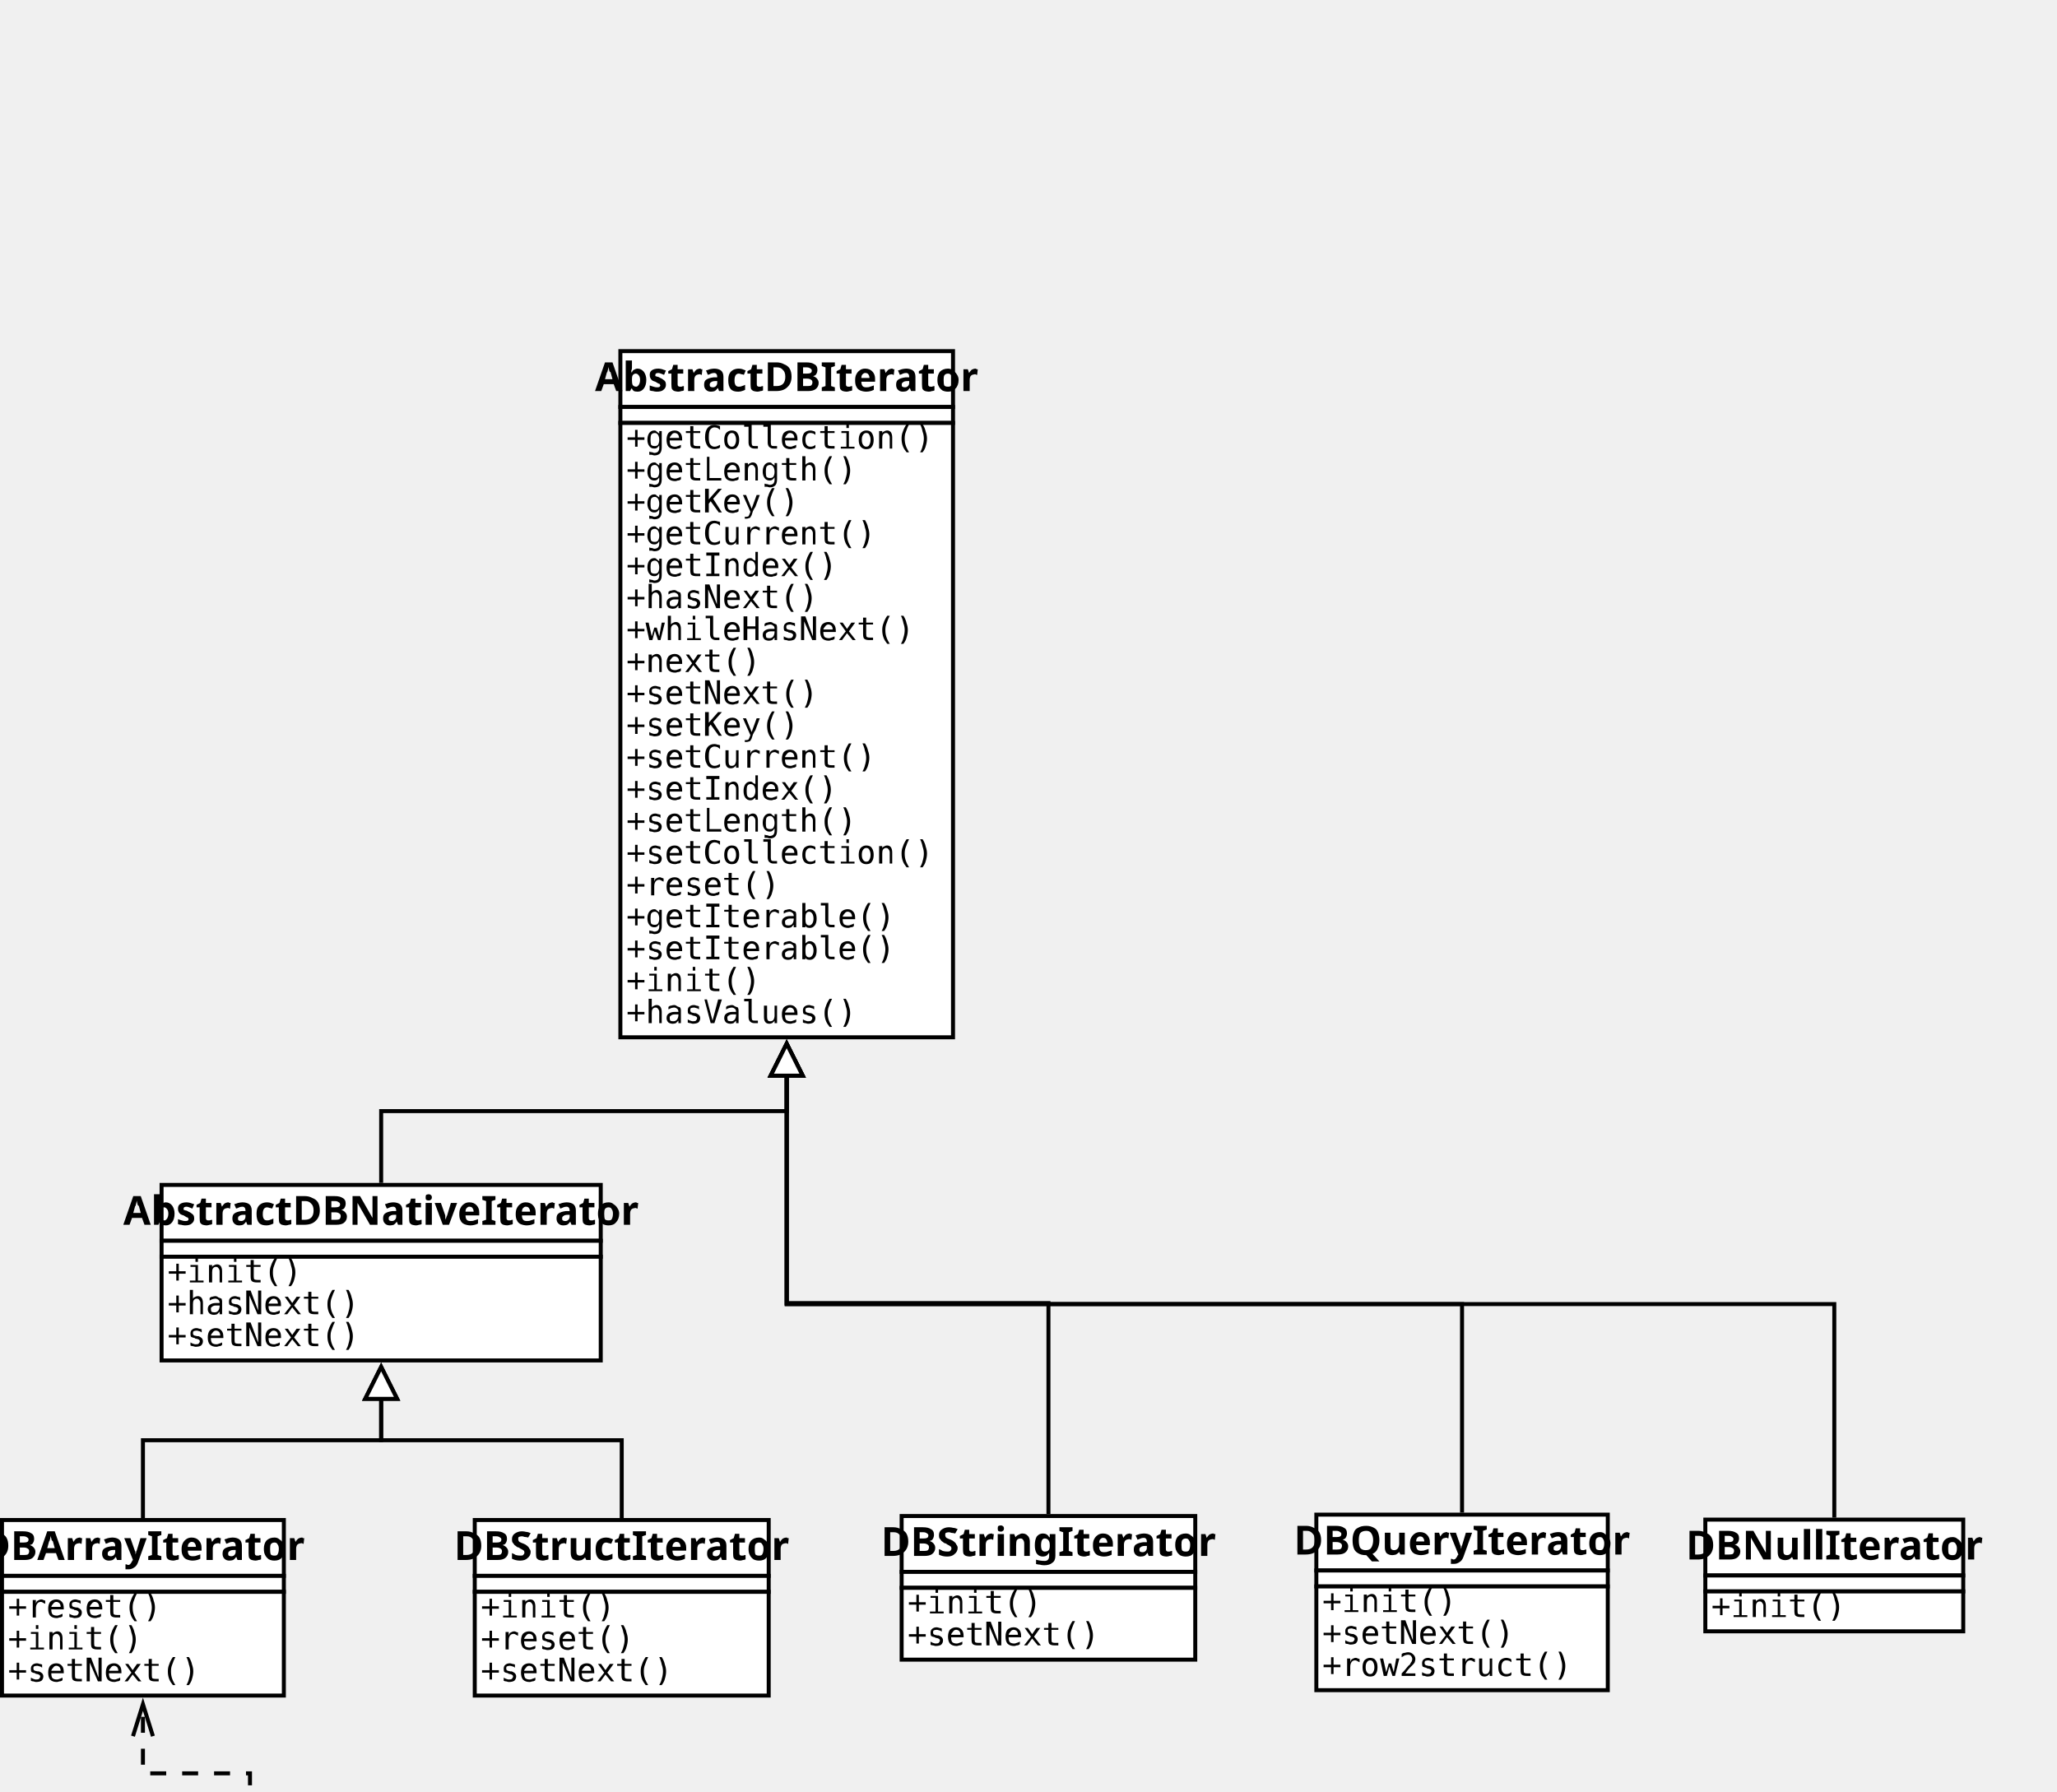
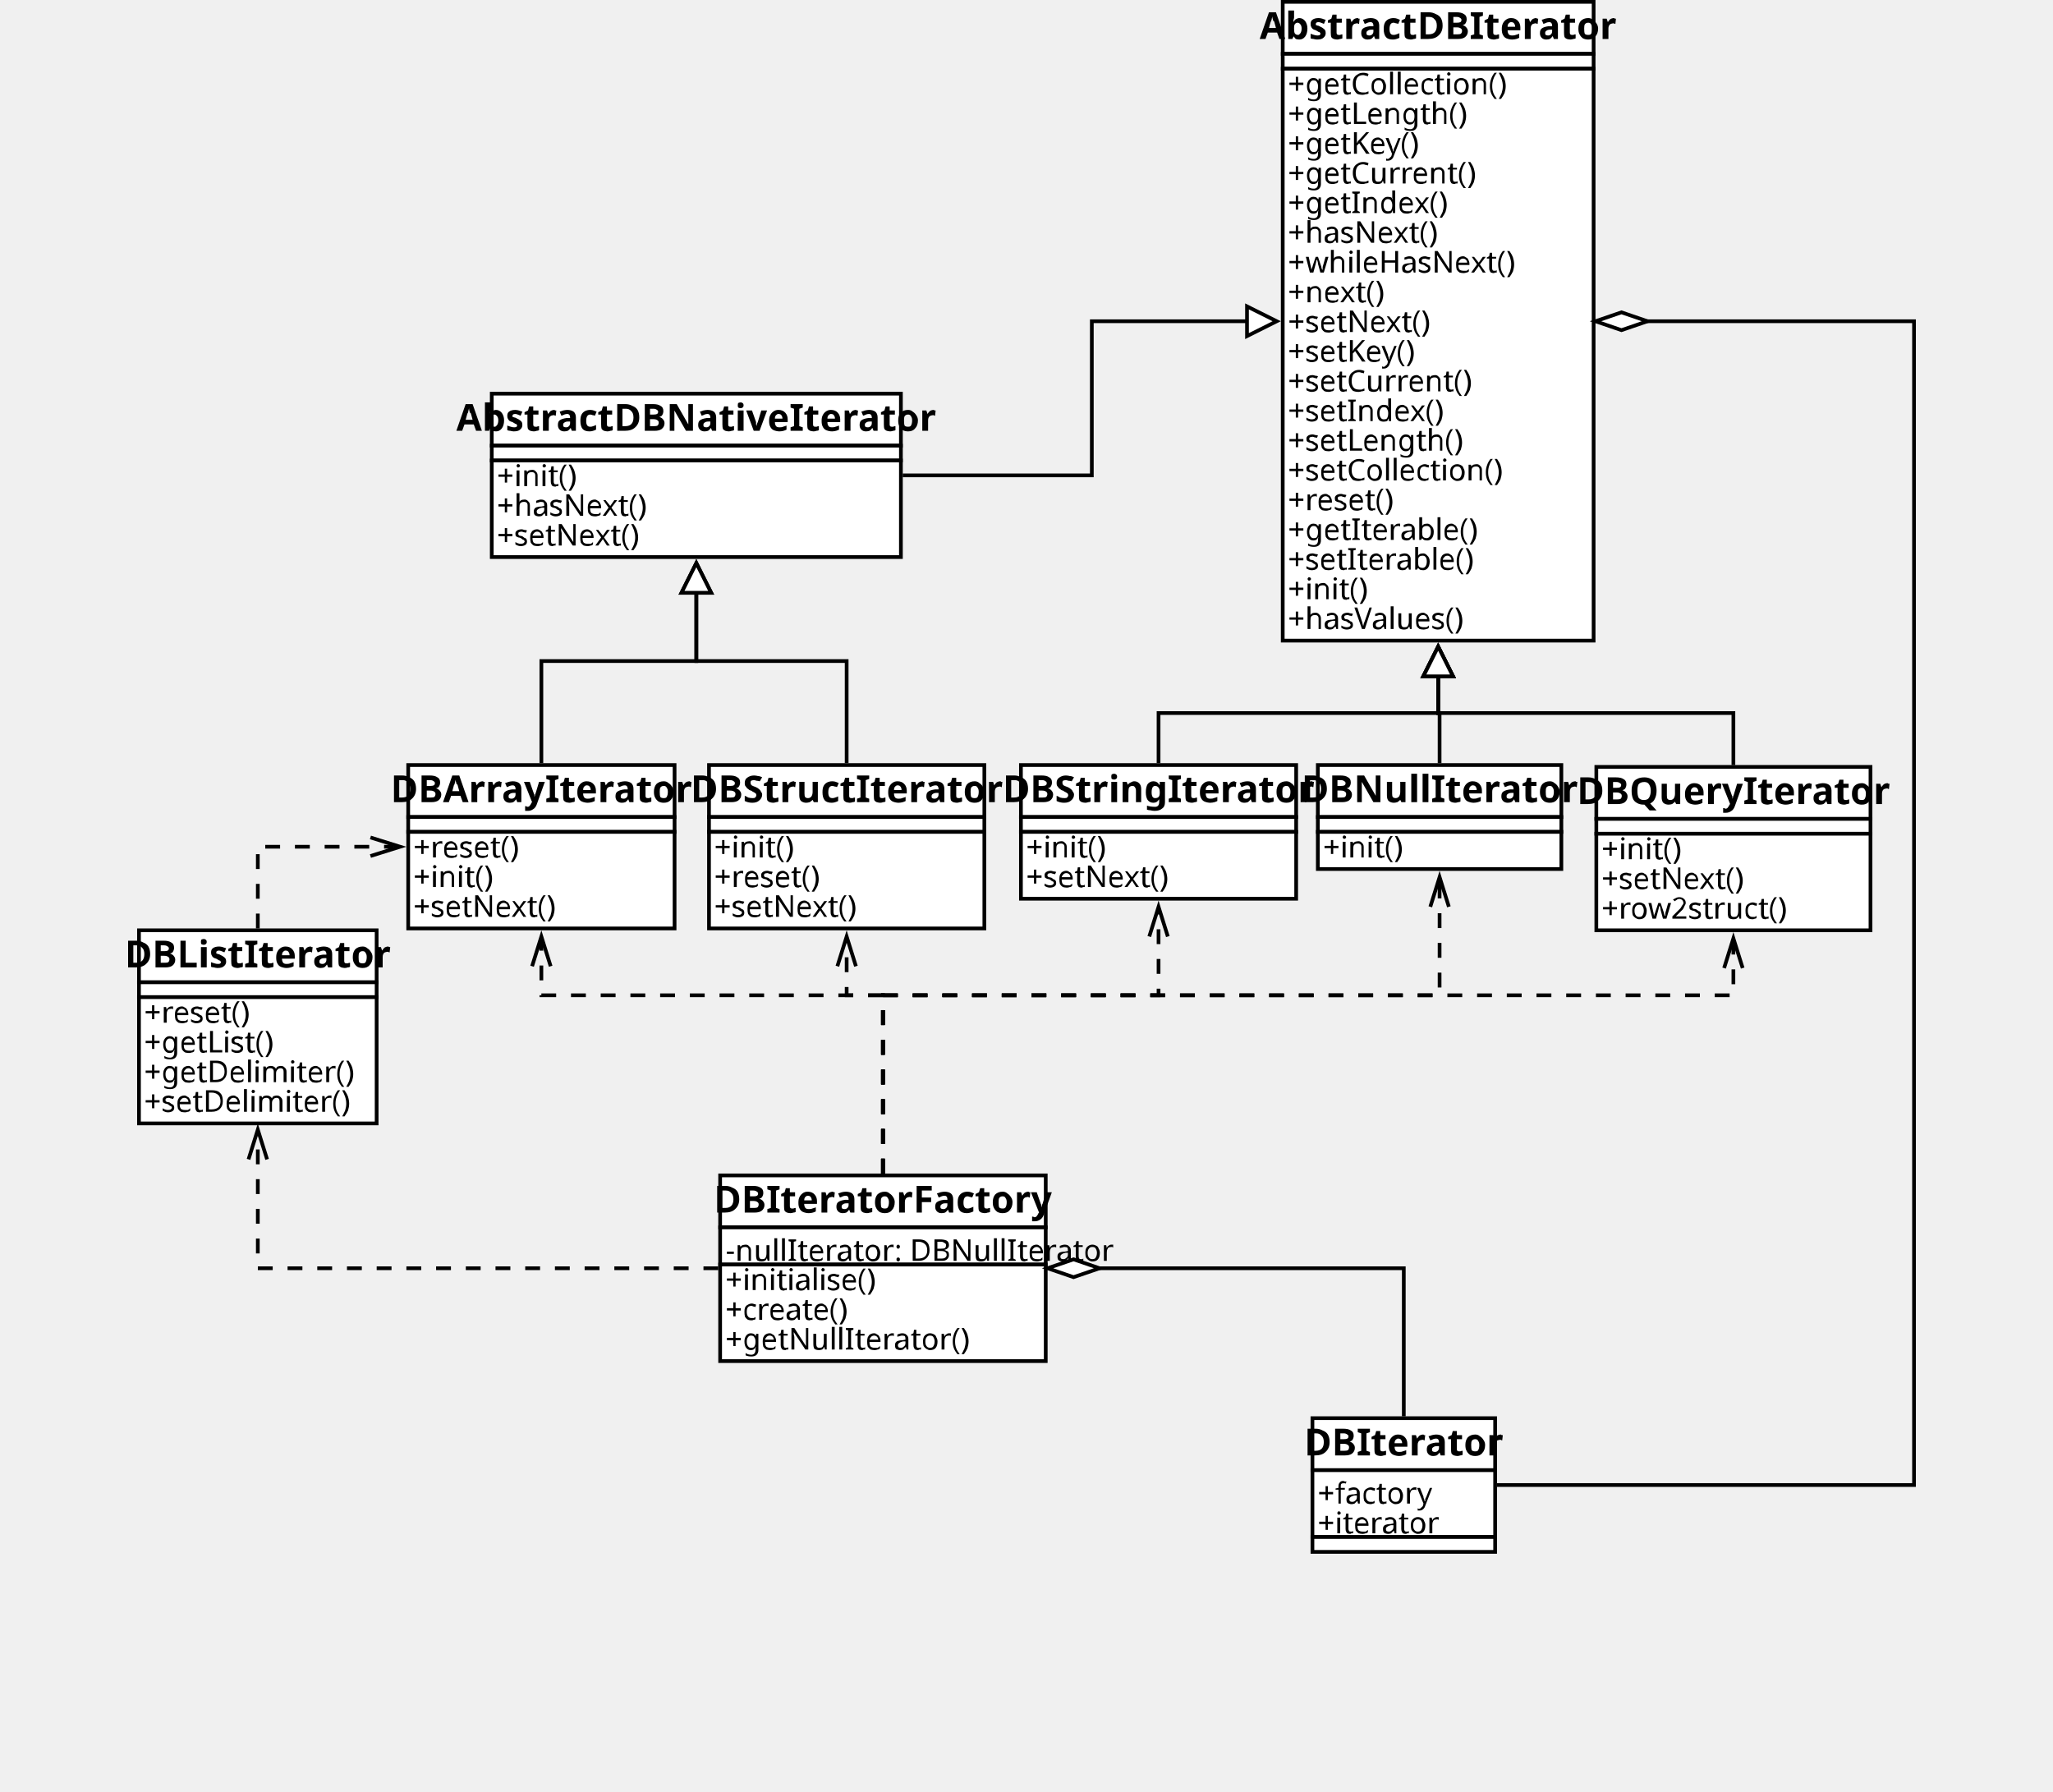
- <svg xmlns="http://www.w3.org/2000/svg" width="49.260cm" height="42.900cm" viewBox="2.300 -15.500 51.560 27.400">
-   <rect x="17.850" y="-15.450" width="8.338" height="1.400" fill="#FFFFFF" stroke="none" stroke-width="0" />
-   <rect x="17.850" y="-15.450" width="8.338" height="1.400" fill="none" stroke="#000000" stroke-width="0.100" />
-   <text x="22.019" y="-14.450" fill="#000000" text-anchor="middle" font-size="1.00" font-family="sans" font-style="normal" font-weight="700">
+ <svg xmlns="http://www.w3.org/2000/svg" width="47.950cm" height="41.837cm" viewBox="-0.050 6.400 47.900 48.237">
+   <polyline fill="none" stroke="#000000" stroke-width="0.100" points="15.009,22.362 15.009,24.200 10.836,24.200 10.836,26.950 " />
+   <polygon fill="#FFFFFF" stroke="none" stroke-width="0.100" points="15.409,22.362 15.009,21.562 14.609,22.362 " />
+   <polygon fill="none" stroke="#000000" stroke-width="0.100" points="15.409,22.362 15.009,21.562 14.609,22.362 " />
+   <polyline fill="none" stroke="#000000" stroke-width="0.100" points="29.838,15.050 25.659,15.050 25.659,19.200 20.568,19.200 " />
+   <polygon fill="#FFFFFF" stroke="none" stroke-width="0.100" points="29.838,15.450 30.638,15.050 29.838,14.650 " />
+   <polygon fill="none" stroke="#000000" stroke-width="0.100" points="29.838,15.450 30.638,15.050 29.838,14.650 " />
+   <polyline fill="none" stroke="#000000" stroke-width="0.100" points="15.009,22.362 15.009,24.200 19.057,24.200 19.057,26.950 " />
+   <polygon fill="#FFFFFF" stroke="none" stroke-width="0.100" points="15.409,22.362 15.009,21.562 14.609,22.362 " />
+   <polygon fill="none" stroke="#000000" stroke-width="0.100" points="15.409,22.362 15.009,21.562 14.609,22.362 " />
+   <polyline fill="none" stroke="#000000" stroke-width="0.100" points="34.986,24.612 34.986,25.600 27.456,25.600 27.456,26.950 " />
+   <polygon fill="#FFFFFF" stroke="none" stroke-width="0.100" points="35.386,24.612 34.986,23.812 34.586,24.612 " />
+   <polygon fill="none" stroke="#000000" stroke-width="0.100" points="35.386,24.612 34.986,23.812 34.586,24.612 " />
+   <polyline fill="none" stroke="#000000" stroke-width="0.100" points="34.986,24.612 34.986,25.600 35.024,25.600 35.024,26.950 " />
+   <polygon fill="#FFFFFF" stroke="none" stroke-width="0.100" points="35.386,24.612 34.986,23.812 34.586,24.612 " />
+   <polygon fill="none" stroke="#000000" stroke-width="0.100" points="35.386,24.612 34.986,23.812 34.586,24.612 " />
+   <polyline fill="none" stroke="#000000" stroke-width="0.100" stroke-dasharray="0.40,0.40" points="3.200,31.400 3.200,29.200 6.865,29.200 " />
+   <polyline fill="none" stroke="#000000" stroke-width="0.100" points="6.233,29.450 7.033,29.200 6.233,28.950 " />
+   <polyline fill="none" stroke="#000000" stroke-width="0.100" points="34.986,24.612 34.986,25.600 42.936,25.600 42.936,27.000 " />
+   <polygon fill="#FFFFFF" stroke="none" stroke-width="0.100" points="35.386,24.612 34.986,23.812 34.586,24.612 " />
+   <polygon fill="none" stroke="#000000" stroke-width="0.100" points="35.386,24.612 34.986,23.812 34.586,24.612 " />
+   <rect x="0.000" y="31.450" width="6.400" height="1.400" fill="#FFFFFF" stroke="none" stroke-width="0" />
+   <rect x="0.000" y="31.450" width="6.400" height="1.400" fill="none" stroke="#000000" stroke-width="0.100" />
+   <text x="3.200" y="32.450" fill="#000000" text-anchor="middle" font-size="1.00" font-family="verdana" font-style="normal" font-weight="700">
+ DBListIterator</text>
+   <rect x="0.000" y="32.850" width="6.400" height="0.400" fill="#FFFFFF" stroke="none" stroke-width="0" />
+   <rect x="0.000" y="32.850" width="6.400" height="0.400" fill="none" stroke="#000000" stroke-width="0.100" />
+   <rect x="0.000" y="33.250" width="6.400" height="3.400" fill="#FFFFFF" stroke="none" stroke-width="0" />
+   <rect x="0.000" y="33.250" width="6.400" height="3.400" fill="none" stroke="#000000" stroke-width="0.100" />
+   <text x="0.150" y="33.938" fill="#000000" text-anchor="start" font-size="0.80" font-family="verdana" font-style="normal" font-weight="400">
+ +reset()</text>
+   <text x="0.150" y="34.738" fill="#000000" text-anchor="start" font-size="0.80" font-family="verdana" font-style="normal" font-weight="400">
+ +getList()</text>
+   <text x="0.150" y="35.538" fill="#000000" text-anchor="start" font-size="0.80" font-family="verdana" font-style="normal" font-weight="400">
+ +getDelimiter()</text>
+   <text x="0.150" y="36.337" fill="#000000" text-anchor="start" font-size="0.80" font-family="verdana" font-style="normal" font-weight="400">
+ +setDelimiter()</text>
+   <rect x="30.800" y="6.450" width="8.372" height="1.400" fill="#FFFFFF" stroke="none" stroke-width="0" />
+   <rect x="30.800" y="6.450" width="8.372" height="1.400" fill="none" stroke="#000000" stroke-width="0.100" />
+   <text x="34.986" y="7.450" fill="#000000" text-anchor="middle" font-size="1.00" font-family="verdana" font-style="normal" font-weight="700">
AbstractDBIterator</text>
-   <rect x="17.850" y="-14.050" width="8.338" height="0.400" fill="#FFFFFF" stroke="none" stroke-width="0" />
-   <rect x="17.850" y="-14.050" width="8.338" height="0.400" fill="none" stroke="#000000" stroke-width="0.100" />
-   <rect x="17.850" y="-13.650" width="8.338" height="15.400" fill="#FFFFFF" stroke="none" stroke-width="0" />
-   <rect x="17.850" y="-13.650" width="8.338" height="15.400" fill="none" stroke="#000000" stroke-width="0.100" />
-   <text x="18.000" y="-13.008" fill="#000000" text-anchor="start" font-size="0.80" font-family="monospace" font-style="normal" font-weight="400">
+   <rect x="30.800" y="7.850" width="8.372" height="0.400" fill="#FFFFFF" stroke="none" stroke-width="0" />
+   <rect x="30.800" y="7.850" width="8.372" height="0.400" fill="none" stroke="#000000" stroke-width="0.100" />
+   <rect x="30.800" y="8.250" width="8.372" height="15.400" fill="#FFFFFF" stroke="none" stroke-width="0" />
+   <rect x="30.800" y="8.250" width="8.372" height="15.400" fill="none" stroke="#000000" stroke-width="0.100" />
+   <text x="30.950" y="8.938" fill="#000000" text-anchor="start" font-size="0.80" font-family="verdana" font-style="normal" font-weight="400">
+getCollection()</text>
-   <text x="18.000" y="-12.208" fill="#000000" text-anchor="start" font-size="0.80" font-family="monospace" font-style="normal" font-weight="400">
+   <text x="30.950" y="9.738" fill="#000000" text-anchor="start" font-size="0.80" font-family="verdana" font-style="normal" font-weight="400">
+getLength()</text>
-   <text x="18.000" y="-11.408" fill="#000000" text-anchor="start" font-size="0.80" font-family="monospace" font-style="normal" font-weight="400">
+   <text x="30.950" y="10.538" fill="#000000" text-anchor="start" font-size="0.80" font-family="verdana" font-style="normal" font-weight="400">
+getKey()</text>
-   <text x="18.000" y="-10.607" fill="#000000" text-anchor="start" font-size="0.80" font-family="monospace" font-style="normal" font-weight="400">
+   <text x="30.950" y="11.338" fill="#000000" text-anchor="start" font-size="0.80" font-family="verdana" font-style="normal" font-weight="400">
+getCurrent()</text>
-   <text x="18.000" y="-9.807" fill="#000000" text-anchor="start" font-size="0.80" font-family="monospace" font-style="normal" font-weight="400">
+   <text x="30.950" y="12.138" fill="#000000" text-anchor="start" font-size="0.80" font-family="verdana" font-style="normal" font-weight="400">
+getIndex()</text>
-   <text x="18.000" y="-9.007" fill="#000000" text-anchor="start" font-size="0.80" font-family="monospace" font-style="normal" font-weight="400">
+   <text x="30.950" y="12.938" fill="#000000" text-anchor="start" font-size="0.80" font-family="verdana" font-style="normal" font-weight="400">
+hasNext()</text>
-   <text x="18.000" y="-8.207" fill="#000000" text-anchor="start" font-size="0.80" font-family="monospace" font-style="normal" font-weight="400">
+   <text x="30.950" y="13.738" fill="#000000" text-anchor="start" font-size="0.80" font-family="verdana" font-style="normal" font-weight="400">
+whileHasNext()</text>
-   <text x="18.000" y="-7.407" fill="#000000" text-anchor="start" font-size="0.80" font-family="monospace" font-style="normal" font-weight="400">
+   <text x="30.950" y="14.538" fill="#000000" text-anchor="start" font-size="0.80" font-family="verdana" font-style="normal" font-weight="400">
+next()</text>
-   <text x="18.000" y="-6.607" fill="#000000" text-anchor="start" font-size="0.80" font-family="monospace" font-style="normal" font-weight="400">
- +setNext()</text>
-   <text x="18.000" y="-5.807" fill="#000000" text-anchor="start" font-size="0.80" font-family="monospace" font-style="normal" font-weight="400">
+   <text x="30.950" y="15.338" fill="#000000" text-anchor="start" font-size="0.80" font-family="verdana" font-style="normal" font-weight="400">
+ +setNext()</text>
+   <text x="30.950" y="16.138" fill="#000000" text-anchor="start" font-size="0.80" font-family="verdana" font-style="normal" font-weight="400">
+setKey()</text>
-   <text x="18.000" y="-5.007" fill="#000000" text-anchor="start" font-size="0.80" font-family="monospace" font-style="normal" font-weight="400">
+   <text x="30.950" y="16.938" fill="#000000" text-anchor="start" font-size="0.80" font-family="verdana" font-style="normal" font-weight="400">
+setCurrent()</text>
-   <text x="18.000" y="-4.207" fill="#000000" text-anchor="start" font-size="0.80" font-family="monospace" font-style="normal" font-weight="400">
+   <text x="30.950" y="17.738" fill="#000000" text-anchor="start" font-size="0.80" font-family="verdana" font-style="normal" font-weight="400">
+setIndex()</text>
-   <text x="18.000" y="-3.407" fill="#000000" text-anchor="start" font-size="0.80" font-family="monospace" font-style="normal" font-weight="400">
+   <text x="30.950" y="18.537" fill="#000000" text-anchor="start" font-size="0.80" font-family="verdana" font-style="normal" font-weight="400">
+setLength()</text>
-   <text x="18.000" y="-2.607" fill="#000000" text-anchor="start" font-size="0.80" font-family="monospace" font-style="normal" font-weight="400">
+   <text x="30.950" y="19.337" fill="#000000" text-anchor="start" font-size="0.80" font-family="verdana" font-style="normal" font-weight="400">
+setCollection()</text>
-   <text x="18.000" y="-1.807" fill="#000000" text-anchor="start" font-size="0.80" font-family="monospace" font-style="normal" font-weight="400">
- +reset()</text>
-   <text x="18.000" y="-1.007" fill="#000000" text-anchor="start" font-size="0.80" font-family="monospace" font-style="normal" font-weight="400">
+   <text x="30.950" y="20.137" fill="#000000" text-anchor="start" font-size="0.80" font-family="verdana" font-style="normal" font-weight="400">
+ +reset()</text>
+   <text x="30.950" y="20.937" fill="#000000" text-anchor="start" font-size="0.80" font-family="verdana" font-style="normal" font-weight="400">
+getIterable()</text>
-   <text x="18.000" y="-0.207" fill="#000000" text-anchor="start" font-size="0.80" font-family="monospace" font-style="normal" font-weight="400">
+   <text x="30.950" y="21.737" fill="#000000" text-anchor="start" font-size="0.80" font-family="verdana" font-style="normal" font-weight="400">
+setIterable()</text>
-   <text x="18.000" y="0.593" fill="#000000" text-anchor="start" font-size="0.80" font-family="monospace" font-style="normal" font-weight="400">
- +init()</text>
-   <text x="18.000" y="1.393" fill="#000000" text-anchor="start" font-size="0.80" font-family="monospace" font-style="normal" font-weight="400">
+   <text x="30.950" y="22.537" fill="#000000" text-anchor="start" font-size="0.80" font-family="verdana" font-style="normal" font-weight="400">
+ +init()</text>
+   <text x="30.950" y="23.337" fill="#000000" text-anchor="start" font-size="0.80" font-family="verdana" font-style="normal" font-weight="400">
+hasValues()</text>
-   <rect x="6.350" y="5.450" width="11.008" height="1.400" fill="#FFFFFF" stroke="none" stroke-width="0" />
-   <rect x="6.350" y="5.450" width="11.008" height="1.400" fill="none" stroke="#000000" stroke-width="0.100" />
-   <text x="11.854" y="6.450" fill="#000000" text-anchor="middle" font-size="1.00" font-family="sans" font-style="normal" font-weight="700">
+   <rect x="9.500" y="17.000" width="11.018" height="1.400" fill="#FFFFFF" stroke="none" stroke-width="0" />
+   <rect x="9.500" y="17.000" width="11.018" height="1.400" fill="none" stroke="#000000" stroke-width="0.100" />
+   <text x="15.009" y="18.000" fill="#000000" text-anchor="middle" font-size="1.00" font-family="verdana" font-style="normal" font-weight="700">
AbstractDBNativeIterator</text>
-   <rect x="6.350" y="6.850" width="11.008" height="0.400" fill="#FFFFFF" stroke="none" stroke-width="0" />
-   <rect x="6.350" y="6.850" width="11.008" height="0.400" fill="none" stroke="#000000" stroke-width="0.100" />
-   <rect x="6.350" y="7.250" width="11.008" height="2.600" fill="#FFFFFF" stroke="none" stroke-width="0" />
-   <rect x="6.350" y="7.250" width="11.008" height="2.600" fill="none" stroke="#000000" stroke-width="0.100" />
-   <text x="6.500" y="7.893" fill="#000000" text-anchor="start" font-size="0.80" font-family="monospace" font-style="normal" font-weight="400">
- +init()</text>
-   <text x="6.500" y="8.693" fill="#000000" text-anchor="start" font-size="0.80" font-family="monospace" font-style="normal" font-weight="400">
+   <rect x="9.500" y="18.400" width="11.018" height="0.400" fill="#FFFFFF" stroke="none" stroke-width="0" />
+   <rect x="9.500" y="18.400" width="11.018" height="0.400" fill="none" stroke="#000000" stroke-width="0.100" />
+   <rect x="9.500" y="18.800" width="11.018" height="2.600" fill="#FFFFFF" stroke="none" stroke-width="0" />
+   <rect x="9.500" y="18.800" width="11.018" height="2.600" fill="none" stroke="#000000" stroke-width="0.100" />
+   <text x="9.650" y="19.488" fill="#000000" text-anchor="start" font-size="0.80" font-family="verdana" font-style="normal" font-weight="400">
+ +init()</text>
+   <text x="9.650" y="20.288" fill="#000000" text-anchor="start" font-size="0.80" font-family="verdana" font-style="normal" font-weight="400">
+hasNext()</text>
-   <text x="6.500" y="9.493" fill="#000000" text-anchor="start" font-size="0.80" font-family="monospace" font-style="normal" font-weight="400">
- +setNext()</text>
-   <rect x="2.350" y="13.850" width="7.065" height="1.400" fill="#FFFFFF" stroke="none" stroke-width="0" />
-   <rect x="2.350" y="13.850" width="7.065" height="1.400" fill="none" stroke="#000000" stroke-width="0.100" />
-   <text x="5.883" y="14.850" fill="#000000" text-anchor="middle" font-size="1.00" font-family="sans" font-style="normal" font-weight="700">
+   <text x="9.650" y="21.088" fill="#000000" text-anchor="start" font-size="0.80" font-family="verdana" font-style="normal" font-weight="400">
+ +setNext()</text>
+   <rect x="7.250" y="27.000" width="7.173" height="1.400" fill="#FFFFFF" stroke="none" stroke-width="0" />
+   <rect x="7.250" y="27.000" width="7.173" height="1.400" fill="none" stroke="#000000" stroke-width="0.100" />
+   <text x="10.836" y="28.000" fill="#000000" text-anchor="middle" font-size="1.00" font-family="verdana" font-style="normal" font-weight="700">
DBArrayIterator</text>
-   <rect x="2.350" y="15.250" width="7.065" height="0.400" fill="#FFFFFF" stroke="none" stroke-width="0" />
-   <rect x="2.350" y="15.250" width="7.065" height="0.400" fill="none" stroke="#000000" stroke-width="0.100" />
-   <rect x="2.350" y="15.650" width="7.065" height="2.600" fill="#FFFFFF" stroke="none" stroke-width="0" />
-   <rect x="2.350" y="15.650" width="7.065" height="2.600" fill="none" stroke="#000000" stroke-width="0.100" />
-   <text x="2.500" y="16.293" fill="#000000" text-anchor="start" font-size="0.80" font-family="monospace" font-style="normal" font-weight="400">
- +reset()</text>
-   <text x="2.500" y="17.093" fill="#000000" text-anchor="start" font-size="0.80" font-family="monospace" font-style="normal" font-weight="400">
- +init()</text>
-   <text x="2.500" y="17.893" fill="#000000" text-anchor="start" font-size="0.80" font-family="monospace" font-style="normal" font-weight="400">
- +setNext()</text>
-   <rect x="14.200" y="13.850" width="7.368" height="1.400" fill="#FFFFFF" stroke="none" stroke-width="0" />
-   <rect x="14.200" y="13.850" width="7.368" height="1.400" fill="none" stroke="#000000" stroke-width="0.100" />
-   <text x="17.884" y="14.850" fill="#000000" text-anchor="middle" font-size="1.00" font-family="sans" font-style="normal" font-weight="700">
+   <rect x="7.250" y="28.400" width="7.173" height="0.400" fill="#FFFFFF" stroke="none" stroke-width="0" />
+   <rect x="7.250" y="28.400" width="7.173" height="0.400" fill="none" stroke="#000000" stroke-width="0.100" />
+   <rect x="7.250" y="28.800" width="7.173" height="2.600" fill="#FFFFFF" stroke="none" stroke-width="0" />
+   <rect x="7.250" y="28.800" width="7.173" height="2.600" fill="none" stroke="#000000" stroke-width="0.100" />
+   <text x="7.400" y="29.487" fill="#000000" text-anchor="start" font-size="0.80" font-family="verdana" font-style="normal" font-weight="400">
+ +reset()</text>
+   <text x="7.400" y="30.287" fill="#000000" text-anchor="start" font-size="0.80" font-family="verdana" font-style="normal" font-weight="400">
+ +init()</text>
+   <text x="7.400" y="31.087" fill="#000000" text-anchor="start" font-size="0.80" font-family="verdana" font-style="normal" font-weight="400">
+ +setNext()</text>
+   <rect x="15.350" y="27.000" width="7.415" height="1.400" fill="#FFFFFF" stroke="none" stroke-width="0" />
+   <rect x="15.350" y="27.000" width="7.415" height="1.400" fill="none" stroke="#000000" stroke-width="0.100" />
+   <text x="19.057" y="28.000" fill="#000000" text-anchor="middle" font-size="1.00" font-family="verdana" font-style="normal" font-weight="700">
DBStructIterator</text>
-   <rect x="14.200" y="15.250" width="7.368" height="0.400" fill="#FFFFFF" stroke="none" stroke-width="0" />
-   <rect x="14.200" y="15.250" width="7.368" height="0.400" fill="none" stroke="#000000" stroke-width="0.100" />
-   <rect x="14.200" y="15.650" width="7.368" height="2.600" fill="#FFFFFF" stroke="none" stroke-width="0" />
-   <rect x="14.200" y="15.650" width="7.368" height="2.600" fill="none" stroke="#000000" stroke-width="0.100" />
-   <text x="14.350" y="16.293" fill="#000000" text-anchor="start" font-size="0.80" font-family="monospace" font-style="normal" font-weight="400">
- +init()</text>
-   <text x="14.350" y="17.093" fill="#000000" text-anchor="start" font-size="0.80" font-family="monospace" font-style="normal" font-weight="400">
- +reset()</text>
-   <text x="14.350" y="17.893" fill="#000000" text-anchor="start" font-size="0.80" font-family="monospace" font-style="normal" font-weight="400">
- +setNext()</text>
-   <rect x="24.900" y="13.750" width="7.360" height="1.400" fill="#FFFFFF" stroke="none" stroke-width="0" />
-   <rect x="24.900" y="13.750" width="7.360" height="1.400" fill="none" stroke="#000000" stroke-width="0.100" />
-   <text x="28.580" y="14.750" fill="#000000" text-anchor="middle" font-size="1.00" font-family="sans" font-style="normal" font-weight="700">
+   <rect x="15.350" y="28.400" width="7.415" height="0.400" fill="#FFFFFF" stroke="none" stroke-width="0" />
+   <rect x="15.350" y="28.400" width="7.415" height="0.400" fill="none" stroke="#000000" stroke-width="0.100" />
+   <rect x="15.350" y="28.800" width="7.415" height="2.600" fill="#FFFFFF" stroke="none" stroke-width="0" />
+   <rect x="15.350" y="28.800" width="7.415" height="2.600" fill="none" stroke="#000000" stroke-width="0.100" />
+   <text x="15.500" y="29.487" fill="#000000" text-anchor="start" font-size="0.80" font-family="verdana" font-style="normal" font-weight="400">
+ +init()</text>
+   <text x="15.500" y="30.287" fill="#000000" text-anchor="start" font-size="0.80" font-family="verdana" font-style="normal" font-weight="400">
+ +reset()</text>
+   <text x="15.500" y="31.087" fill="#000000" text-anchor="start" font-size="0.80" font-family="verdana" font-style="normal" font-weight="400">
+ +setNext()</text>
+   <rect x="15.650" y="38.050" width="8.768" height="1.400" fill="#FFFFFF" stroke="none" stroke-width="0" />
+   <rect x="15.650" y="38.050" width="8.768" height="1.400" fill="none" stroke="#000000" stroke-width="0.100" />
+   <text x="20.034" y="39.050" fill="#000000" text-anchor="middle" font-size="1.00" font-family="verdana" font-style="normal" font-weight="700">
+ DBIteratorFactory</text>
+   <rect x="15.650" y="39.450" width="8.768" height="1.000" fill="#FFFFFF" stroke="none" stroke-width="0" />
+   <rect x="15.650" y="39.450" width="8.768" height="1.000" fill="none" stroke="#000000" stroke-width="0.100" />
+   <text x="15.800" y="40.350" fill="#000000" text-anchor="start" font-size="0.80" font-family="verdana" font-style="normal" font-weight="400">
+ -nullIterator: DBNullIterator</text>
+   <rect x="15.650" y="40.450" width="8.768" height="2.600" fill="#FFFFFF" stroke="none" stroke-width="0" />
+   <rect x="15.650" y="40.450" width="8.768" height="2.600" fill="none" stroke="#000000" stroke-width="0.100" />
+   <text x="15.800" y="41.138" fill="#000000" text-anchor="start" font-size="0.80" font-family="verdana" font-style="normal" font-weight="400">
+ +initialise()</text>
+   <text x="15.800" y="41.938" fill="#000000" text-anchor="start" font-size="0.80" font-family="verdana" font-style="normal" font-weight="400">
+ +create()</text>
+   <text x="15.800" y="42.737" fill="#000000" text-anchor="start" font-size="0.80" font-family="verdana" font-style="normal" font-weight="400">
+ +getNullIterator()</text>
+   <polyline fill="none" stroke="#000000" stroke-width="0.100" stroke-dasharray="0.40,0.40" points="20.034,38.000 20.034,33.200 10.836,33.200 10.836,31.786 " />
+   <polyline fill="none" stroke="#000000" stroke-width="0.100" points="11.086,32.418 10.836,31.618 10.586,32.418 " />
+   <polyline fill="none" stroke="#000000" stroke-width="0.100" stroke-dasharray="0.40,0.40" points="15.601,40.550 3.200,40.550 3.200,36.985 " />
+   <polyline fill="none" stroke="#000000" stroke-width="0.100" points="3.450,37.618 3.200,36.818 2.950,37.618 " />
+   <polyline fill="none" stroke="#000000" stroke-width="0.100" stroke-dasharray="0.40,0.40" points="20.034,38.000 20.034,33.200 19.057,33.200 19.057,31.786 " />
+   <polyline fill="none" stroke="#000000" stroke-width="0.100" points="19.307,32.418 19.057,31.618 18.807,32.418 " />
+   <polyline fill="none" stroke="#000000" stroke-width="0.100" stroke-dasharray="0.40,0.40" points="20.034,38.000 20.034,33.200 27.456,33.200 27.456,30.986 " />
+   <polyline fill="none" stroke="#000000" stroke-width="0.100" points="27.706,31.618 27.456,30.818 27.206,31.618 " />
+   <polyline fill="none" stroke="#000000" stroke-width="0.100" stroke-dasharray="0.40,0.40" points="20.034,38.000 20.034,33.200 35.024,33.200 35.024,30.185 " />
+   <polyline fill="none" stroke="#000000" stroke-width="0.100" points="35.274,30.817 35.024,30.017 34.774,30.817 " />
+   <polyline fill="none" stroke="#000000" stroke-width="0.100" stroke-dasharray="0.40,0.40" points="20.034,38.000 20.034,33.200 42.936,33.200 42.936,31.835 " />
+   <polyline fill="none" stroke="#000000" stroke-width="0.100" points="43.186,32.467 42.936,31.667 42.686,32.467 " />
+   <rect x="31.600" y="44.587" width="4.920" height="1.400" fill="#FFFFFF" stroke="none" stroke-width="0" />
+   <rect x="31.600" y="44.587" width="4.920" height="1.400" fill="none" stroke="#000000" stroke-width="0.100" />
+   <text x="34.060" y="45.587" fill="#000000" text-anchor="middle" font-size="1.00" font-family="verdana" font-style="normal" font-weight="700">
+ DBIterator</text>
+   <rect x="31.600" y="45.987" width="4.920" height="1.800" fill="#FFFFFF" stroke="none" stroke-width="0" />
+   <rect x="31.600" y="45.987" width="4.920" height="1.800" fill="none" stroke="#000000" stroke-width="0.100" />
+   <text x="31.750" y="46.887" fill="#000000" text-anchor="start" font-size="0.80" font-family="verdana" font-style="normal" font-weight="400">
+ +factory</text>
+   <text x="31.750" y="47.687" fill="#000000" text-anchor="start" font-size="0.80" font-family="verdana" font-style="normal" font-weight="400">
+ +iterator</text>
+   <rect x="31.600" y="47.787" width="4.920" height="0.400" fill="#FFFFFF" stroke="none" stroke-width="0" />
+   <rect x="31.600" y="47.787" width="4.920" height="0.400" fill="none" stroke="#000000" stroke-width="0.100" />
+   <polyline fill="none" stroke="#000000" stroke-width="0.100" points="36.570,46.387 47.800,46.387 47.800,15.050 40.481,15.050 " />
+   <polygon fill="#FFFFFF" stroke="none" stroke-width="0.100" points="39.222,15.050 39.922,14.810 40.622,15.050 39.922,15.290 " />
+   <polygon fill="none" stroke="#000000" stroke-width="0.100" points="39.222,15.050 39.922,14.810 40.622,15.050 39.922,15.290 " />
+   <polyline fill="none" stroke="#000000" stroke-width="0.100" points="34.060,44.537 34.060,40.550 25.725,40.550 " />
+   <polygon fill="#FFFFFF" stroke="none" stroke-width="0.100" points="24.467,40.550 25.167,40.310 25.867,40.550 25.167,40.790 " />
+   <polygon fill="none" stroke="#000000" stroke-width="0.100" points="24.467,40.550 25.167,40.310 25.867,40.550 25.167,40.790 " />
+   <rect x="39.245" y="27.050" width="7.383" height="1.400" fill="#FFFFFF" stroke="none" stroke-width="0" />
+   <rect x="39.245" y="27.050" width="7.383" height="1.400" fill="none" stroke="#000000" stroke-width="0.100" />
+   <text x="42.936" y="28.050" fill="#000000" text-anchor="middle" font-size="1.00" font-family="verdana" font-style="normal" font-weight="700">
+ DBQueryIterator</text>
+   <rect x="39.245" y="28.450" width="7.383" height="0.400" fill="#FFFFFF" stroke="none" stroke-width="0" />
+   <rect x="39.245" y="28.450" width="7.383" height="0.400" fill="none" stroke="#000000" stroke-width="0.100" />
+   <rect x="39.245" y="28.850" width="7.383" height="2.600" fill="#FFFFFF" stroke="none" stroke-width="0" />
+   <rect x="39.245" y="28.850" width="7.383" height="2.600" fill="none" stroke="#000000" stroke-width="0.100" />
+   <text x="39.395" y="29.537" fill="#000000" text-anchor="start" font-size="0.80" font-family="verdana" font-style="normal" font-weight="400">
+ +init()</text>
+   <text x="39.395" y="30.337" fill="#000000" text-anchor="start" font-size="0.80" font-family="verdana" font-style="normal" font-weight="400">
+ +setNext()</text>
+   <text x="39.395" y="31.137" fill="#000000" text-anchor="start" font-size="0.80" font-family="verdana" font-style="normal" font-weight="400">
+ +row2struct()</text>
+   <rect x="23.750" y="27.000" width="7.412" height="1.400" fill="#FFFFFF" stroke="none" stroke-width="0" />
+   <rect x="23.750" y="27.000" width="7.412" height="1.400" fill="none" stroke="#000000" stroke-width="0.100" />
+   <text x="27.456" y="28.000" fill="#000000" text-anchor="middle" font-size="1.00" font-family="verdana" font-style="normal" font-weight="700">
DBStringIterator</text>
-   <rect x="24.900" y="15.150" width="7.360" height="0.400" fill="#FFFFFF" stroke="none" stroke-width="0" />
-   <rect x="24.900" y="15.150" width="7.360" height="0.400" fill="none" stroke="#000000" stroke-width="0.100" />
-   <rect x="24.900" y="15.550" width="7.360" height="1.800" fill="#FFFFFF" stroke="none" stroke-width="0" />
-   <rect x="24.900" y="15.550" width="7.360" height="1.800" fill="none" stroke="#000000" stroke-width="0.100" />
-   <text x="25.050" y="16.192" fill="#000000" text-anchor="start" font-size="0.80" font-family="monospace" font-style="normal" font-weight="400">
- +init()</text>
-   <text x="25.050" y="16.992" fill="#000000" text-anchor="start" font-size="0.80" font-family="monospace" font-style="normal" font-weight="400">
- +setNext()</text>
-   <rect x="35.295" y="13.715" width="7.305" height="1.400" fill="#FFFFFF" stroke="none" stroke-width="0" />
-   <rect x="35.295" y="13.715" width="7.305" height="1.400" fill="none" stroke="#000000" stroke-width="0.100" />
-   <text x="38.947" y="14.715" fill="#000000" text-anchor="middle" font-size="1.00" font-family="sans" font-style="normal" font-weight="700">
- DBQueryIterator</text>
-   <rect x="35.295" y="15.115" width="7.305" height="0.400" fill="#FFFFFF" stroke="none" stroke-width="0" />
-   <rect x="35.295" y="15.115" width="7.305" height="0.400" fill="none" stroke="#000000" stroke-width="0.100" />
-   <rect x="35.295" y="15.515" width="7.305" height="2.600" fill="#FFFFFF" stroke="none" stroke-width="0" />
-   <rect x="35.295" y="15.515" width="7.305" height="2.600" fill="none" stroke="#000000" stroke-width="0.100" />
-   <text x="35.445" y="16.157" fill="#000000" text-anchor="start" font-size="0.80" font-family="monospace" font-style="normal" font-weight="400">
- +init()</text>
-   <text x="35.445" y="16.957" fill="#000000" text-anchor="start" font-size="0.80" font-family="monospace" font-style="normal" font-weight="400">
- +setNext()</text>
-   <text x="35.445" y="17.758" fill="#000000" text-anchor="start" font-size="0.80" font-family="monospace" font-style="normal" font-weight="400">
- +row2struct()</text>
-   <polyline fill="none" stroke="#000000" stroke-width="0.100" points="11.854,10.812 11.854,11.850 5.883,11.850 5.883,13.800 " />
-   <polygon fill="#FFFFFF" stroke="none" stroke-width="0.100" points="12.254,10.812 11.854,10.012 11.454,10.812 " />
-   <polygon fill="none" stroke="#000000" stroke-width="0.100" points="12.254,10.812 11.854,10.012 11.454,10.812 " />
-   <polyline fill="none" stroke="#000000" stroke-width="0.100" points="22.019,2.712 22.019,3.600 11.854,3.600 11.854,5.400 " />
-   <polygon fill="#FFFFFF" stroke="none" stroke-width="0.100" points="22.419,2.712 22.019,1.912 21.619,2.712 " />
-   <polygon fill="none" stroke="#000000" stroke-width="0.100" points="22.419,2.712 22.019,1.912 21.619,2.712 " />
-   <polyline fill="none" stroke="#000000" stroke-width="0.100" points="11.854,10.812 11.854,11.850 17.884,11.850 17.884,13.800 " />
-   <polygon fill="#FFFFFF" stroke="none" stroke-width="0.100" points="12.254,10.812 11.854,10.012 11.454,10.812 " />
-   <polygon fill="none" stroke="#000000" stroke-width="0.100" points="12.254,10.812 11.854,10.012 11.454,10.812 " />
-   <polyline fill="none" stroke="#000000" stroke-width="0.100" points="22.019,2.711 22.019,8.412 28.580,8.412 28.580,13.701 " />
-   <polygon fill="#FFFFFF" stroke="none" stroke-width="0.100" points="22.419,2.711 22.019,1.911 21.619,2.711 " />
-   <polygon fill="none" stroke="#000000" stroke-width="0.100" points="22.419,2.711 22.019,1.911 21.619,2.711 " />
-   <polyline fill="none" stroke="#000000" stroke-width="0.100" points="22.019,2.712 22.019,8.437 38.947,8.437 38.947,13.665 " />
-   <polygon fill="#FFFFFF" stroke="none" stroke-width="0.100" points="22.419,2.712 22.019,1.912 21.619,2.712 " />
-   <polygon fill="none" stroke="#000000" stroke-width="0.100" points="22.419,2.712 22.019,1.912 21.619,2.712 " />
-   <rect x="5.400" y="22.150" width="6.332" height="1.400" fill="#FFFFFF" stroke="none" stroke-width="0" />
-   <rect x="5.400" y="22.150" width="6.332" height="1.400" fill="none" stroke="#000000" stroke-width="0.100" />
-   <text x="8.566" y="23.150" fill="#000000" text-anchor="middle" font-size="1.00" font-family="sans" font-style="normal" font-weight="700">
- DBListIterator</text>
-   <rect x="5.400" y="23.550" width="6.332" height="0.400" fill="#FFFFFF" stroke="none" stroke-width="0" />
-   <rect x="5.400" y="23.550" width="6.332" height="0.400" fill="none" stroke="#000000" stroke-width="0.100" />
-   <rect x="5.400" y="23.950" width="6.332" height="3.400" fill="#FFFFFF" stroke="none" stroke-width="0" />
-   <rect x="5.400" y="23.950" width="6.332" height="3.400" fill="none" stroke="#000000" stroke-width="0.100" />
-   <text x="5.550" y="24.593" fill="#000000" text-anchor="start" font-size="0.80" font-family="monospace" font-style="normal" font-weight="400">
- +reset()</text>
-   <text x="5.550" y="25.393" fill="#000000" text-anchor="start" font-size="0.80" font-family="monospace" font-style="normal" font-weight="400">
- +getList()</text>
-   <text x="5.550" y="26.193" fill="#000000" text-anchor="start" font-size="0.80" font-family="monospace" font-style="normal" font-weight="400">
- +getDelimiter()</text>
-   <text x="5.550" y="26.993" fill="#000000" text-anchor="start" font-size="0.80" font-family="monospace" font-style="normal" font-weight="400">
- +setDelimiter()</text>
-   <polyline fill="none" stroke="#000000" stroke-width="0.100" stroke-dasharray="0.40,0.40" points="8.566,22.100 8.566,20.200 5.883,20.200 5.883,18.636 " />
-   <polyline fill="none" stroke="#000000" stroke-width="0.100" points="6.133,19.268 5.883,18.468 5.633,19.268 " />
-   <rect x="45.045" y="13.840" width="6.465" height="1.400" fill="#FFFFFF" stroke="none" stroke-width="0" />
-   <rect x="45.045" y="13.840" width="6.465" height="1.400" fill="none" stroke="#000000" stroke-width="0.100" />
-   <text x="48.278" y="14.840" fill="#000000" text-anchor="middle" font-size="1.00" font-family="sans" font-style="normal" font-weight="700">
+   <rect x="23.750" y="28.400" width="7.412" height="0.400" fill="#FFFFFF" stroke="none" stroke-width="0" />
+   <rect x="23.750" y="28.400" width="7.412" height="0.400" fill="none" stroke="#000000" stroke-width="0.100" />
+   <rect x="23.750" y="28.800" width="7.412" height="1.800" fill="#FFFFFF" stroke="none" stroke-width="0" />
+   <rect x="23.750" y="28.800" width="7.412" height="1.800" fill="none" stroke="#000000" stroke-width="0.100" />
+   <text x="23.900" y="29.487" fill="#000000" text-anchor="start" font-size="0.80" font-family="verdana" font-style="normal" font-weight="400">
+ +init()</text>
+   <text x="23.900" y="30.287" fill="#000000" text-anchor="start" font-size="0.80" font-family="verdana" font-style="normal" font-weight="400">
+ +setNext()</text>
+   <rect x="31.745" y="27.000" width="6.558" height="1.400" fill="#FFFFFF" stroke="none" stroke-width="0" />
+   <rect x="31.745" y="27.000" width="6.558" height="1.400" fill="none" stroke="#000000" stroke-width="0.100" />
+   <text x="35.024" y="28.000" fill="#000000" text-anchor="middle" font-size="1.00" font-family="verdana" font-style="normal" font-weight="700">
DBNullIterator</text>
-   <rect x="45.045" y="15.240" width="6.465" height="0.400" fill="#FFFFFF" stroke="none" stroke-width="0" />
-   <rect x="45.045" y="15.240" width="6.465" height="0.400" fill="none" stroke="#000000" stroke-width="0.100" />
-   <rect x="45.045" y="15.640" width="6.465" height="1.000" fill="#FFFFFF" stroke="none" stroke-width="0" />
-   <rect x="45.045" y="15.640" width="6.465" height="1.000" fill="none" stroke="#000000" stroke-width="0.100" />
-   <text x="45.195" y="16.282" fill="#000000" text-anchor="start" font-size="0.80" font-family="monospace" font-style="normal" font-weight="400">
- +init()</text>
-   <polyline fill="none" stroke="#000000" stroke-width="0.100" points="22.019,2.712 22.019,8.437 48.278,8.437 48.278,13.790 " />
-   <polygon fill="#FFFFFF" stroke="none" stroke-width="0.100" points="22.419,2.712 22.019,1.912 21.619,2.712 " />
-   <polygon fill="none" stroke="#000000" stroke-width="0.100" points="22.419,2.712 22.019,1.912 21.619,2.712 " />
+   <rect x="31.745" y="28.400" width="6.558" height="0.400" fill="#FFFFFF" stroke="none" stroke-width="0" />
+   <rect x="31.745" y="28.400" width="6.558" height="0.400" fill="none" stroke="#000000" stroke-width="0.100" />
+   <rect x="31.745" y="28.800" width="6.558" height="1.000" fill="#FFFFFF" stroke="none" stroke-width="0" />
+   <rect x="31.745" y="28.800" width="6.558" height="1.000" fill="none" stroke="#000000" stroke-width="0.100" />
+   <text x="31.895" y="29.487" fill="#000000" text-anchor="start" font-size="0.80" font-family="verdana" font-style="normal" font-weight="400">
+ +init()</text>
</svg>
